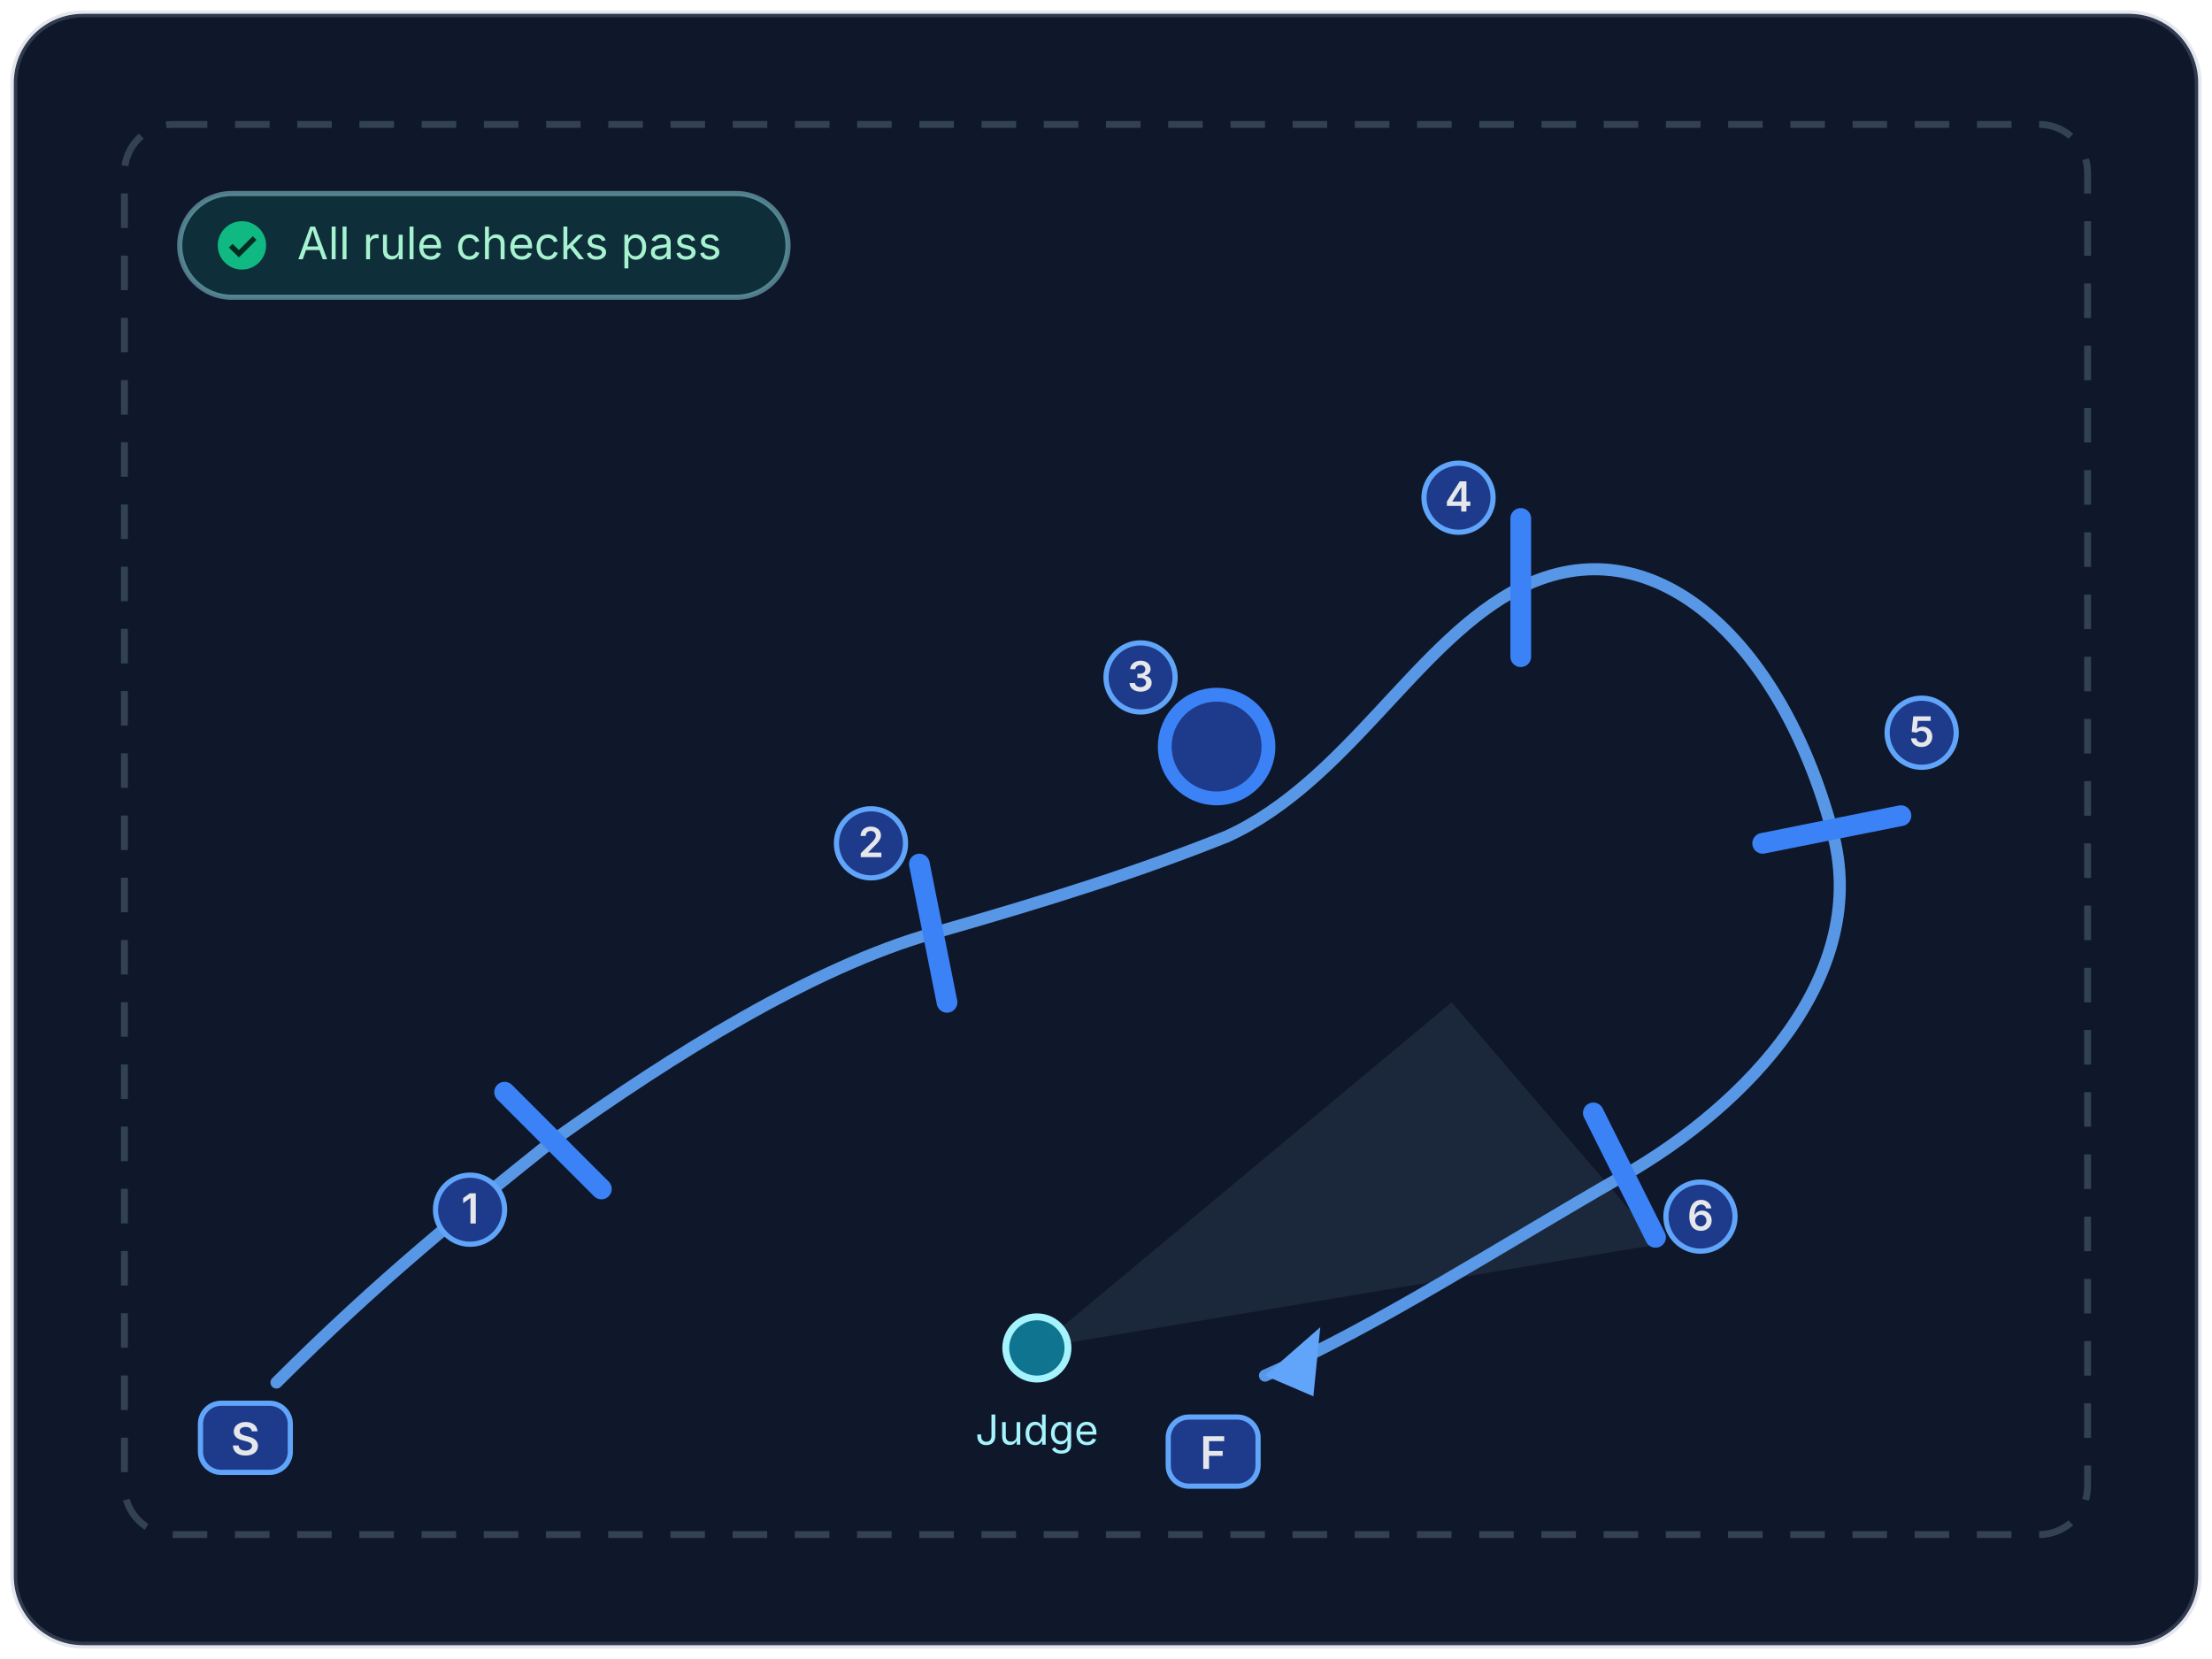
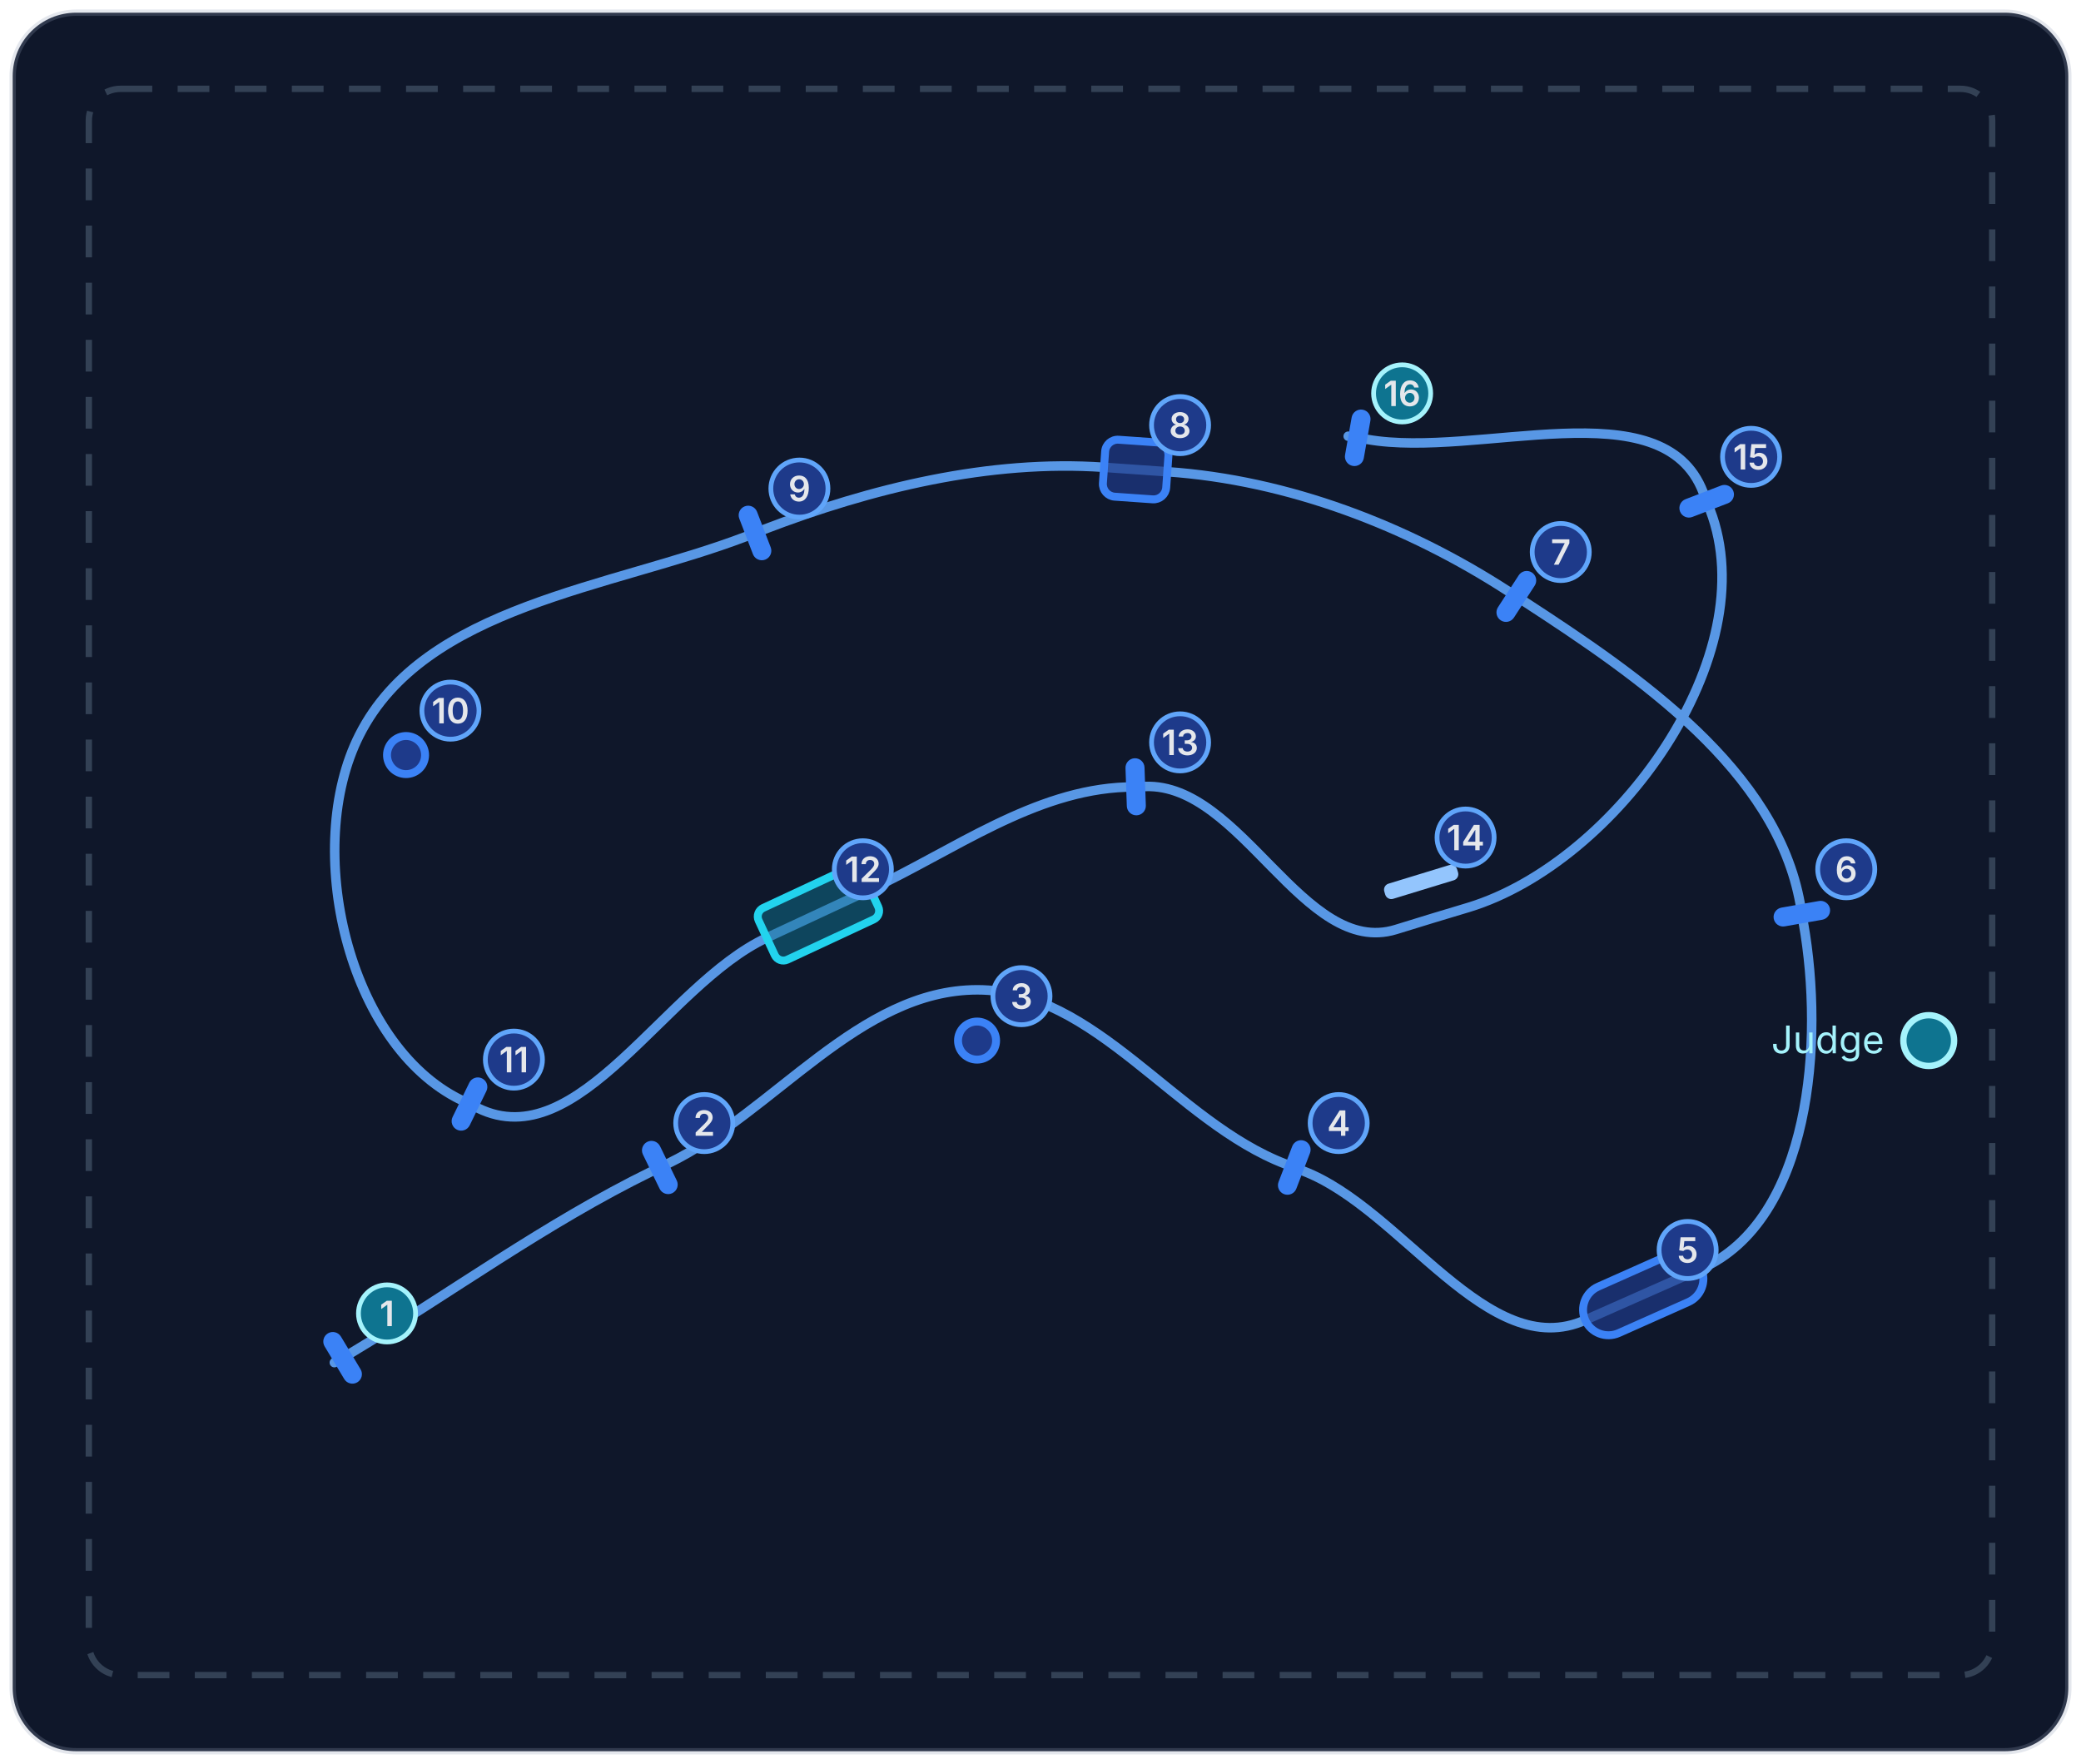
- <svg xmlns="http://www.w3.org/2000/svg" viewBox="0 0 640 480" role="img" aria-labelledby="hooplan-course-title hooplan-course-desc">
-   <rect x="4" y="4" width="632" height="472" rx="20" fill="#0F172A" stroke="rgba(148, 163, 184, 0.25)" stroke-width="2" />
-   <rect x="36" y="36" width="568" height="408" rx="14" fill="none" stroke="#334155" stroke-width="2" stroke-dasharray="10 8" />
-   <polygon points="300,390 420,290 480,360" fill="rgba(165, 243, 252, 0.08)" />
-   <path d="M 80 400            C 110 370, 135 350, 160 330            C 195 305, 235 280, 270 270            C 305 260, 330 252, 355 242            C 390 226, 410 185, 440 170            C 478 151, 515 185, 530 240            C 542 282, 505 320, 470 340            C 435 360, 398 384, 366 398" fill="none" stroke="#60A5FA" stroke-width="3.5" stroke-linecap="round" opacity="0.9" />
-   <polygon points="366,398 382,384 380,404" fill="#60A5FA" />
-   <rect x="58" y="406" width="26" height="20" rx="6" fill="#1E3A8A" stroke="#60A5FA" stroke-width="1.5" />
-   <text x="71" y="421" font-family="Inter, Arial, sans-serif" font-size="13" font-weight="600" fill="#E5E7EB" text-anchor="middle">S</text>
-   <rect x="338" y="410" width="26" height="20" rx="6" fill="#1E3A8A" stroke="#60A5FA" stroke-width="1.5" />
-   <text x="351" y="425" font-family="Inter, Arial, sans-serif" font-size="13" font-weight="600" fill="#E5E7EB" text-anchor="middle">F</text>
-   <line x1="146" y1="316" x2="174" y2="344" stroke="#3B82F6" stroke-width="6" stroke-linecap="round" />
-   <line x1="266" y1="250" x2="274" y2="290" stroke="#3B82F6" stroke-width="6" stroke-linecap="round" />
-   <line x1="440" y1="150" x2="440" y2="190" stroke="#3B82F6" stroke-width="6" stroke-linecap="round" />
-   <line x1="510" y1="244" x2="550" y2="236" stroke="#3B82F6" stroke-width="6" stroke-linecap="round" />
-   <line x1="461" y1="322" x2="479" y2="358" stroke="#3B82F6" stroke-width="6" stroke-linecap="round" />
-   <circle cx="352" cy="216" r="15" fill="#1E3A8A" stroke="#3B82F6" stroke-width="4" />
-   <g font-family="Inter, Arial, sans-serif" font-size="12" font-weight="600" text-anchor="middle">
-     <circle cx="136" cy="350" r="10" fill="#1E3A8A" stroke="#60A5FA" stroke-width="1.5" />
-     <text x="136" y="354" fill="#E5E7EB">1</text>
-     <circle cx="252" cy="244" r="10" fill="#1E3A8A" stroke="#60A5FA" stroke-width="1.5" />
-     <text x="252" y="248" fill="#E5E7EB">2</text>
-     <circle cx="330" cy="196" r="10" fill="#1E3A8A" stroke="#60A5FA" stroke-width="1.5" />
-     <text x="330" y="200" fill="#E5E7EB">3</text>
-     <circle cx="422" cy="144" r="10" fill="#1E3A8A" stroke="#60A5FA" stroke-width="1.5" />
-     <text x="422" y="148" fill="#E5E7EB">4</text>
-     <circle cx="556" cy="212" r="10" fill="#1E3A8A" stroke="#60A5FA" stroke-width="1.5" />
-     <text x="556" y="216" fill="#E5E7EB">5</text>
-     <circle cx="492" cy="352" r="10" fill="#1E3A8A" stroke="#60A5FA" stroke-width="1.5" />
-     <text x="492" y="356" fill="#E5E7EB">6</text>
+ <svg xmlns="http://www.w3.org/2000/svg" viewBox="0 0 656 556" role="img" aria-labelledby="hooplan-demo-title hooplan-demo-desc">
+   <rect x="4" y="4" width="648" height="548" rx="20" fill="#0F172A" stroke="rgba(148, 163, 184, 0.25)" stroke-width="2" />
+   <rect x="28" y="28" width="600" height="500" rx="10" fill="none" stroke="#334155" stroke-width="2" stroke-dasharray="10 8" />
+   <path d="M 105.4 429.5 C 107.1 428.5, 108.9 427.5, 110.6 426.5 C 142.2 407.5, 172.2 385.5, 205.3 369.3 C 207.1 368.4, 208.9 367.6, 210.7 366.7 C 244.2 350.4, 270.8 312, 308.1 312 C 345.3 312, 370.5 353.6, 405.2 366.9 C 407.1 367.6, 408.9 368.4, 410.8 369.1 C 442.1 381.1, 469.1 429.8, 499.7 416.1 C 511.9 410.7, 524.1 405.3, 536.3 399.9 C 570.9 384.5, 575.1 328.2, 568.5 291 C 568.2 289, 567.8 287, 567.5 285 C 560 242.7, 516.6 213.1, 480.5 189.6 C 478.8 188.5, 477.2 187.5, 475.5 186.4 C 443.6 165.7, 405.9 151.3, 368 148.7 C 361.3 148.2, 354.7 147.8, 348 147.3 C 311.8 144.8, 274.7 153.9, 240.8 166.9 C 238.9 167.6, 237.1 168.4, 235.2 169.1 C 192.5 185.4, 133.9 190.9, 113.3 231.7 C 95.3 267.2, 109.5 329.2, 145.3 346.7 C 147.1 347.6, 148.9 348.4, 150.7 349.3 C 182.4 364.8, 209.8 310.5, 241.7 295.6 C 252.6 290.5, 263.4 285.5, 274.3 280.4 C 300.6 268.1, 326 249.1, 355 248.1 C 357 248, 359 248, 361 247.9 C 391.3 246.8, 411 301.9, 440 293 C 447.7 290.6, 455.3 288.3, 463 286 C 509.7 271.7, 556.6 206.4, 539.1 160.8 C 538.4 158.9, 537.6 157.1, 536.9 155.2 C 524.1 121.8, 466.2 144.7, 431 138.5 C 429 138.2, 427 137.8, 425 137.5" fill="none" stroke="#60A5FA" stroke-width="3" stroke-linecap="round" opacity="0.9" />
+   <rect x="99.0" y="425.0" width="18.0" height="6.0" rx="3" fill="#3B82F6" transform="rotate(-121.0 108 428)" />
+   <rect x="199.0" y="365.0" width="18.0" height="6.0" rx="3" fill="#3B82F6" transform="rotate(-116.0 208 368)" />
+   <rect x="302.0" y="322.0" width="12.0" height="12.0" rx="99" fill="#1E3A8A" stroke="#3B82F6" stroke-width="2.5" transform="rotate(-90.0 308 328)" />
+   <rect x="399.0" y="365.0" width="18.0" height="6.0" rx="3" fill="#3B82F6" transform="rotate(-69.0 408 368)" />
+   <rect x="510.0" y="388.0" width="16.0" height="40.0" rx="8" fill="rgba(30, 58, 138, 0.7)" stroke="#3B82F6" stroke-width="2.5" transform="rotate(-114.0 518 408)" />
+   <rect x="559.0" y="285.0" width="18.0" height="6.0" rx="3" fill="#3B82F6" transform="rotate(170.0 568 288)" />
+   <rect x="469.0" y="185.0" width="18.0" height="6.0" rx="3" fill="#3B82F6" transform="rotate(123.0 478 188)" />
+   <rect x="349.0" y="138.0" width="18.0" height="20.0" rx="4" fill="rgba(30, 58, 138, 0.7)" stroke="#3B82F6" stroke-width="2.5" transform="rotate(94.0 358 148)" />
+   <rect x="229.0" y="165.0" width="18.0" height="6.0" rx="3" fill="#3B82F6" transform="rotate(69.0 238 168)" />
+   <rect x="122.0" y="232.0" width="12.0" height="12.0" rx="99" fill="#1E3A8A" stroke="#3B82F6" stroke-width="2.5" transform="rotate(24.0 128 238)" />
+   <rect x="139.0" y="345.0" width="18.0" height="6.0" rx="3" fill="#3B82F6" transform="rotate(-64.0 148 348)" />
+   <rect x="249.0" y="270.0" width="18.0" height="36.0" rx="3" fill="rgba(14, 116, 144, 0.5)" stroke="#22D3EE" stroke-width="2.5" transform="rotate(-115.0 258 288)" />
+   <rect x="349.0" y="245.0" width="18.0" height="6.0" rx="3" fill="#3B82F6" transform="rotate(-92.0 358 248)" />
+   <rect x="436.0" y="275.5" width="24.0" height="5.0" rx="2" fill="#93C5FD" transform="rotate(-17.0 448 278)" />
+   <rect x="529.0" y="155.0" width="18.0" height="6.0" rx="3" fill="#3B82F6" transform="rotate(159.0 538 158)" />
+   <rect x="419.0" y="135.0" width="18.0" height="6.0" rx="3" fill="#3B82F6" transform="rotate(100.0 428 138)" />
+   <g font-family="Inter, Arial, sans-serif" font-size="11" font-weight="600" text-anchor="middle">
+     <circle cx="122" cy="414" r="9" fill="#0E7490" stroke="#A5F3FC" stroke-width="1.5" />
+     <text x="122" y="418" fill="#E5E7EB">1</text>
  </g>
-   <circle cx="300" cy="390" r="9" fill="#0E7490" stroke="#A5F3FC" stroke-width="2" />
-   <text x="300" y="418" font-family="Inter, Arial, sans-serif" font-size="12" fill="#A5F3FC" text-anchor="middle">Judge</text>
-   <g>
-     <rect x="52" y="56" width="176" height="30" rx="15" fill="rgba(15, 118, 110, 0.25)" stroke="rgba(165, 243, 252, 0.45)" stroke-width="1.5" />
-     <circle cx="70" cy="71" r="7" fill="#10B981" />
-     <text x="70" y="75" font-family="Inter, Arial, sans-serif" font-size="11" font-weight="700" fill="#022C22" text-anchor="middle">✓</text>
-     <text x="86" y="75" font-family="Inter, Arial, sans-serif" font-size="13" fill="#A7F3D0">All rule checks pass</text>
+   <g font-family="Inter, Arial, sans-serif" font-size="11" font-weight="600" text-anchor="middle">
+     <circle cx="222" cy="354" r="9" fill="#1E3A8A" stroke="#60A5FA" stroke-width="1.5" />
+     <text x="222" y="358" fill="#E5E7EB">2</text>
  </g>
+   <g font-family="Inter, Arial, sans-serif" font-size="11" font-weight="600" text-anchor="middle">
+     <circle cx="322" cy="314" r="9" fill="#1E3A8A" stroke="#60A5FA" stroke-width="1.5" />
+     <text x="322" y="318" fill="#E5E7EB">3</text>
+   </g>
+   <g font-family="Inter, Arial, sans-serif" font-size="11" font-weight="600" text-anchor="middle">
+     <circle cx="422" cy="354" r="9" fill="#1E3A8A" stroke="#60A5FA" stroke-width="1.5" />
+     <text x="422" y="358" fill="#E5E7EB">4</text>
+   </g>
+   <g font-family="Inter, Arial, sans-serif" font-size="11" font-weight="600" text-anchor="middle">
+     <circle cx="532" cy="394" r="9" fill="#1E3A8A" stroke="#60A5FA" stroke-width="1.5" />
+     <text x="532" y="398" fill="#E5E7EB">5</text>
+   </g>
+   <g font-family="Inter, Arial, sans-serif" font-size="11" font-weight="600" text-anchor="middle">
+     <circle cx="582" cy="274" r="9" fill="#1E3A8A" stroke="#60A5FA" stroke-width="1.5" />
+     <text x="582" y="278" fill="#E5E7EB">6</text>
+   </g>
+   <g font-family="Inter, Arial, sans-serif" font-size="11" font-weight="600" text-anchor="middle">
+     <circle cx="492" cy="174" r="9" fill="#1E3A8A" stroke="#60A5FA" stroke-width="1.5" />
+     <text x="492" y="178" fill="#E5E7EB">7</text>
+   </g>
+   <g font-family="Inter, Arial, sans-serif" font-size="11" font-weight="600" text-anchor="middle">
+     <circle cx="372" cy="134" r="9" fill="#1E3A8A" stroke="#60A5FA" stroke-width="1.5" />
+     <text x="372" y="138" fill="#E5E7EB">8</text>
+   </g>
+   <g font-family="Inter, Arial, sans-serif" font-size="11" font-weight="600" text-anchor="middle">
+     <circle cx="252" cy="154" r="9" fill="#1E3A8A" stroke="#60A5FA" stroke-width="1.5" />
+     <text x="252" y="158" fill="#E5E7EB">9</text>
+   </g>
+   <g font-family="Inter, Arial, sans-serif" font-size="11" font-weight="600" text-anchor="middle">
+     <circle cx="142" cy="224" r="9" fill="#1E3A8A" stroke="#60A5FA" stroke-width="1.5" />
+     <text x="142" y="228" fill="#E5E7EB">10</text>
+   </g>
+   <g font-family="Inter, Arial, sans-serif" font-size="11" font-weight="600" text-anchor="middle">
+     <circle cx="162" cy="334" r="9" fill="#1E3A8A" stroke="#60A5FA" stroke-width="1.5" />
+     <text x="162" y="338" fill="#E5E7EB">11</text>
+   </g>
+   <g font-family="Inter, Arial, sans-serif" font-size="11" font-weight="600" text-anchor="middle">
+     <circle cx="272" cy="274" r="9" fill="#1E3A8A" stroke="#60A5FA" stroke-width="1.5" />
+     <text x="272" y="278" fill="#E5E7EB">12</text>
+   </g>
+   <g font-family="Inter, Arial, sans-serif" font-size="11" font-weight="600" text-anchor="middle">
+     <circle cx="372" cy="234" r="9" fill="#1E3A8A" stroke="#60A5FA" stroke-width="1.5" />
+     <text x="372" y="238" fill="#E5E7EB">13</text>
+   </g>
+   <g font-family="Inter, Arial, sans-serif" font-size="11" font-weight="600" text-anchor="middle">
+     <circle cx="462" cy="264" r="9" fill="#1E3A8A" stroke="#60A5FA" stroke-width="1.5" />
+     <text x="462" y="268" fill="#E5E7EB">14</text>
+   </g>
+   <g font-family="Inter, Arial, sans-serif" font-size="11" font-weight="600" text-anchor="middle">
+     <circle cx="552" cy="144" r="9" fill="#1E3A8A" stroke="#60A5FA" stroke-width="1.5" />
+     <text x="552" y="148" fill="#E5E7EB">15</text>
+   </g>
+   <g font-family="Inter, Arial, sans-serif" font-size="11" font-weight="600" text-anchor="middle">
+     <circle cx="442" cy="124" r="9" fill="#0E7490" stroke="#A5F3FC" stroke-width="1.5" />
+     <text x="442" y="128" fill="#E5E7EB">16</text>
+   </g>
+   <circle cx="608" cy="328" r="8" fill="#0E7490" stroke="#A5F3FC" stroke-width="2" />
+   <text x="594" y="332" font-family="Inter, Arial, sans-serif" font-size="12" fill="#A5F3FC" text-anchor="end">Judge</text>
</svg>
